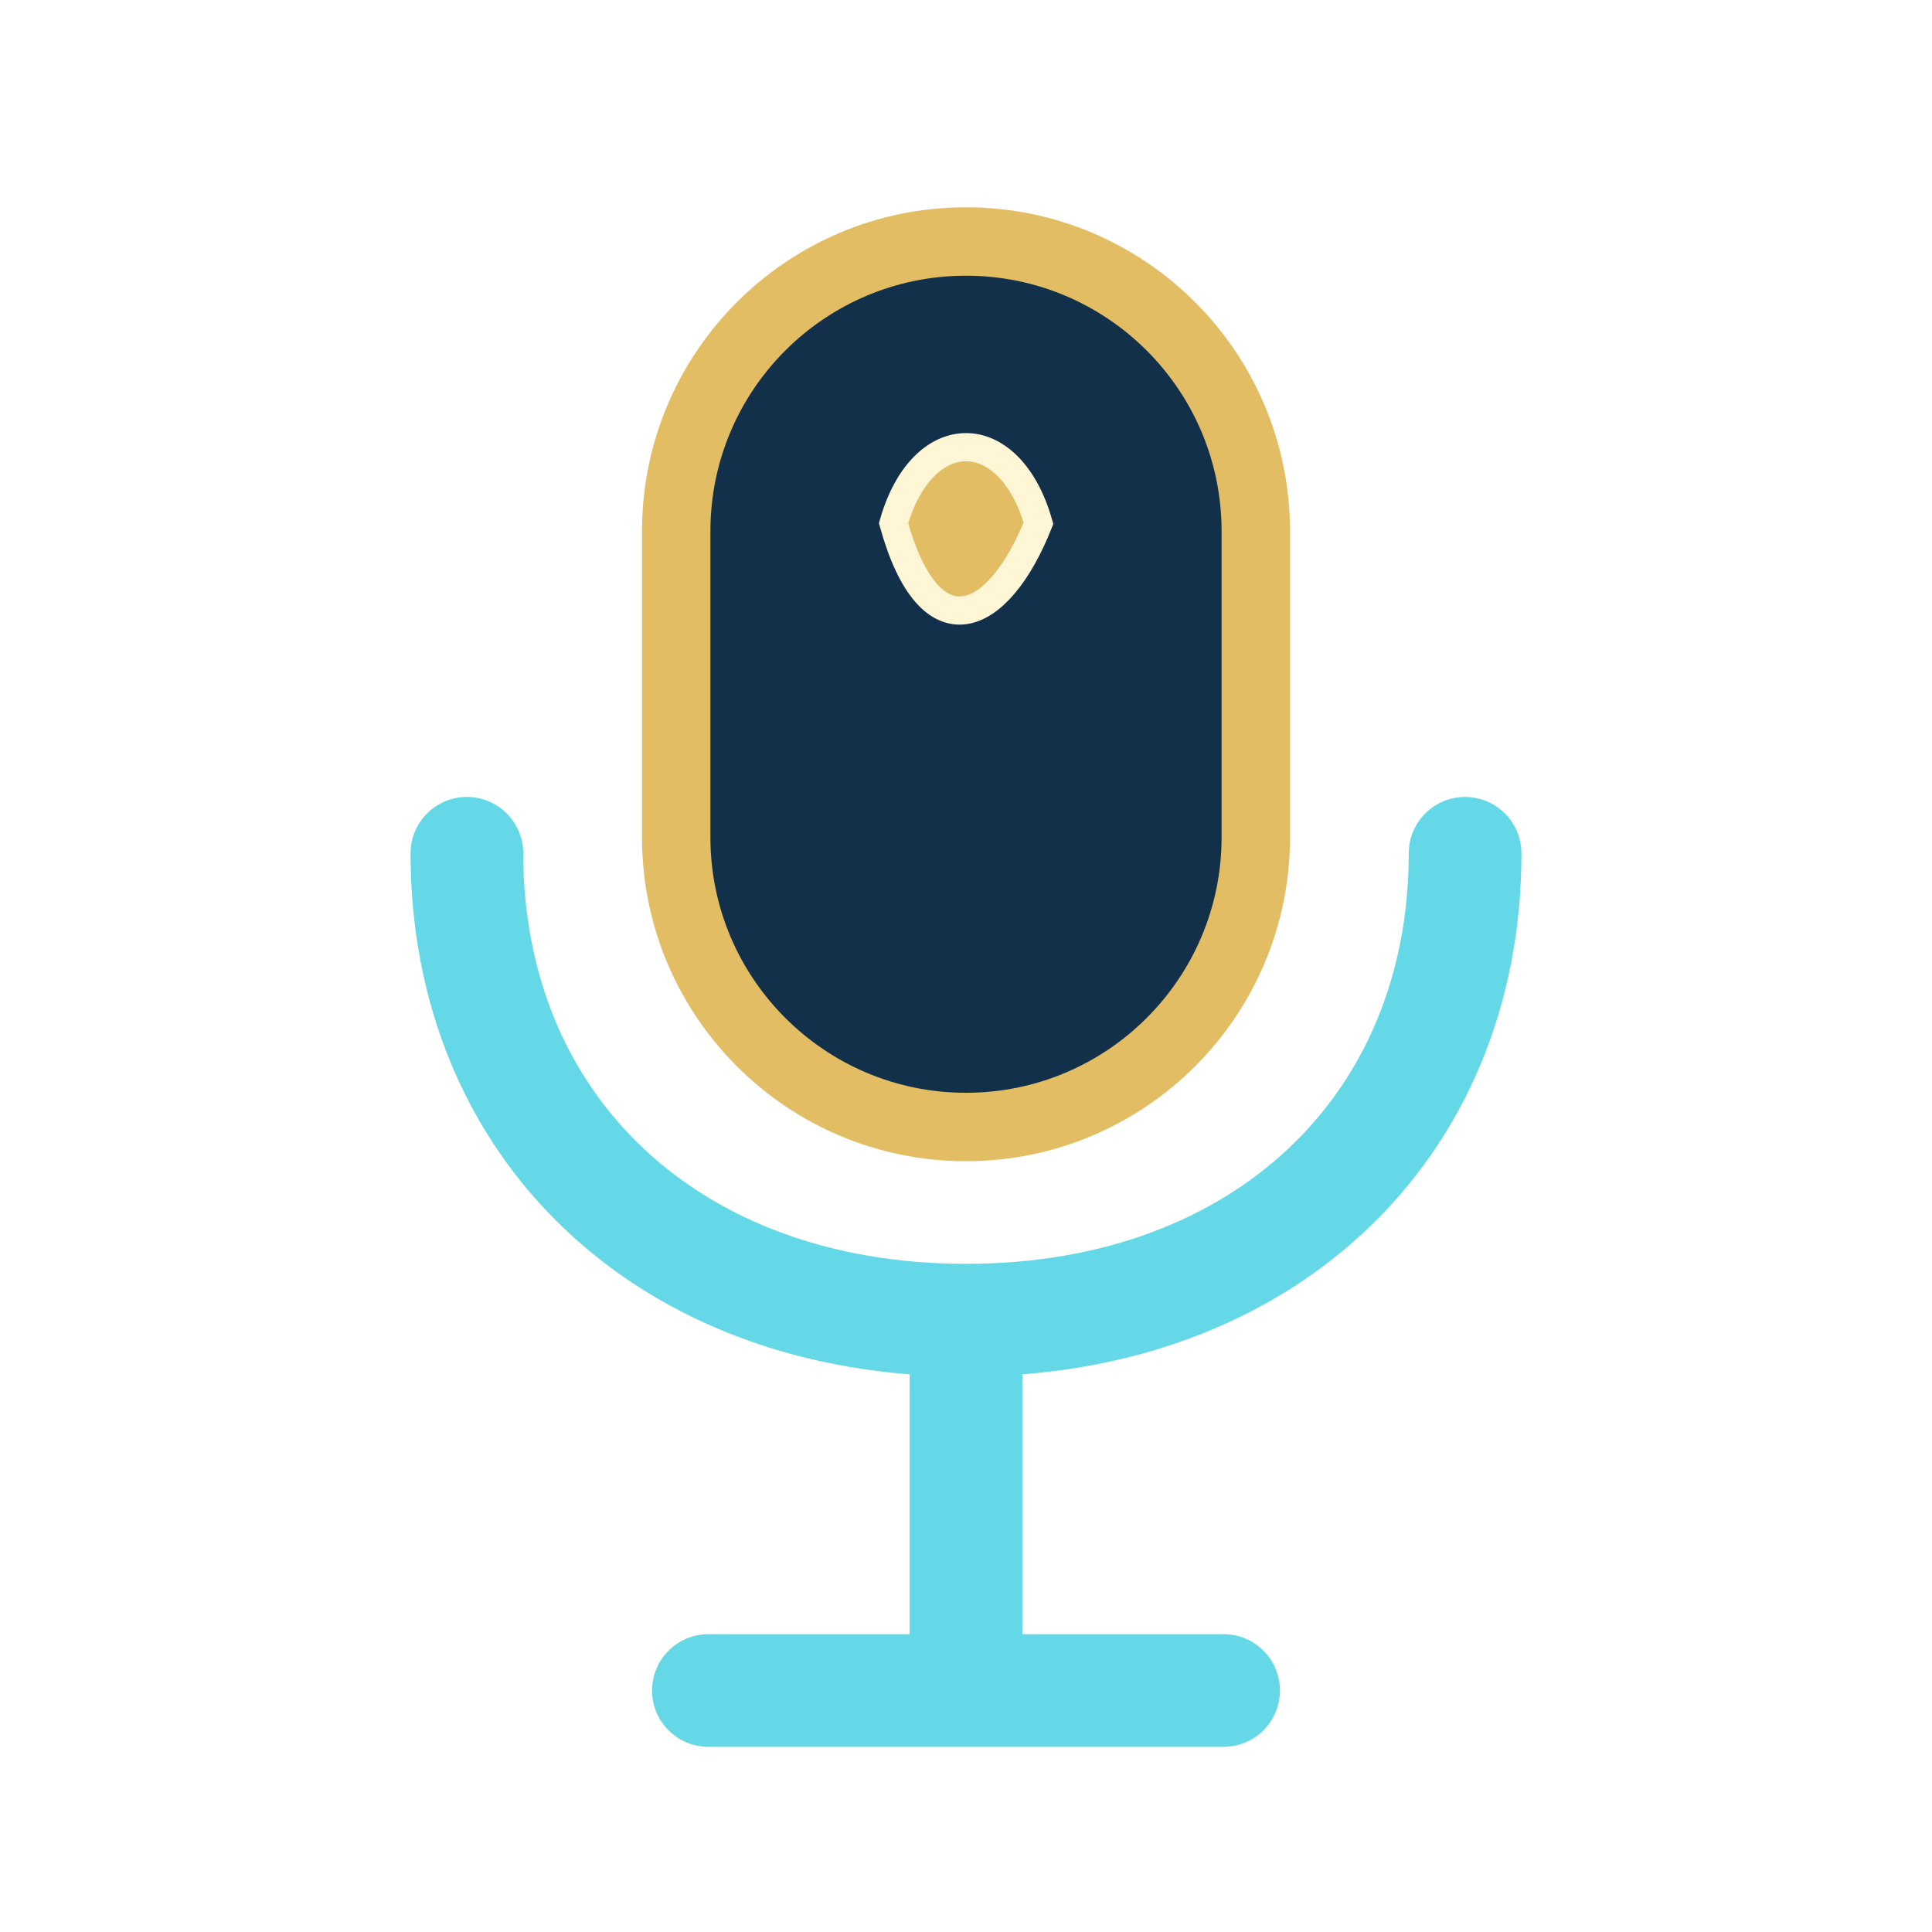
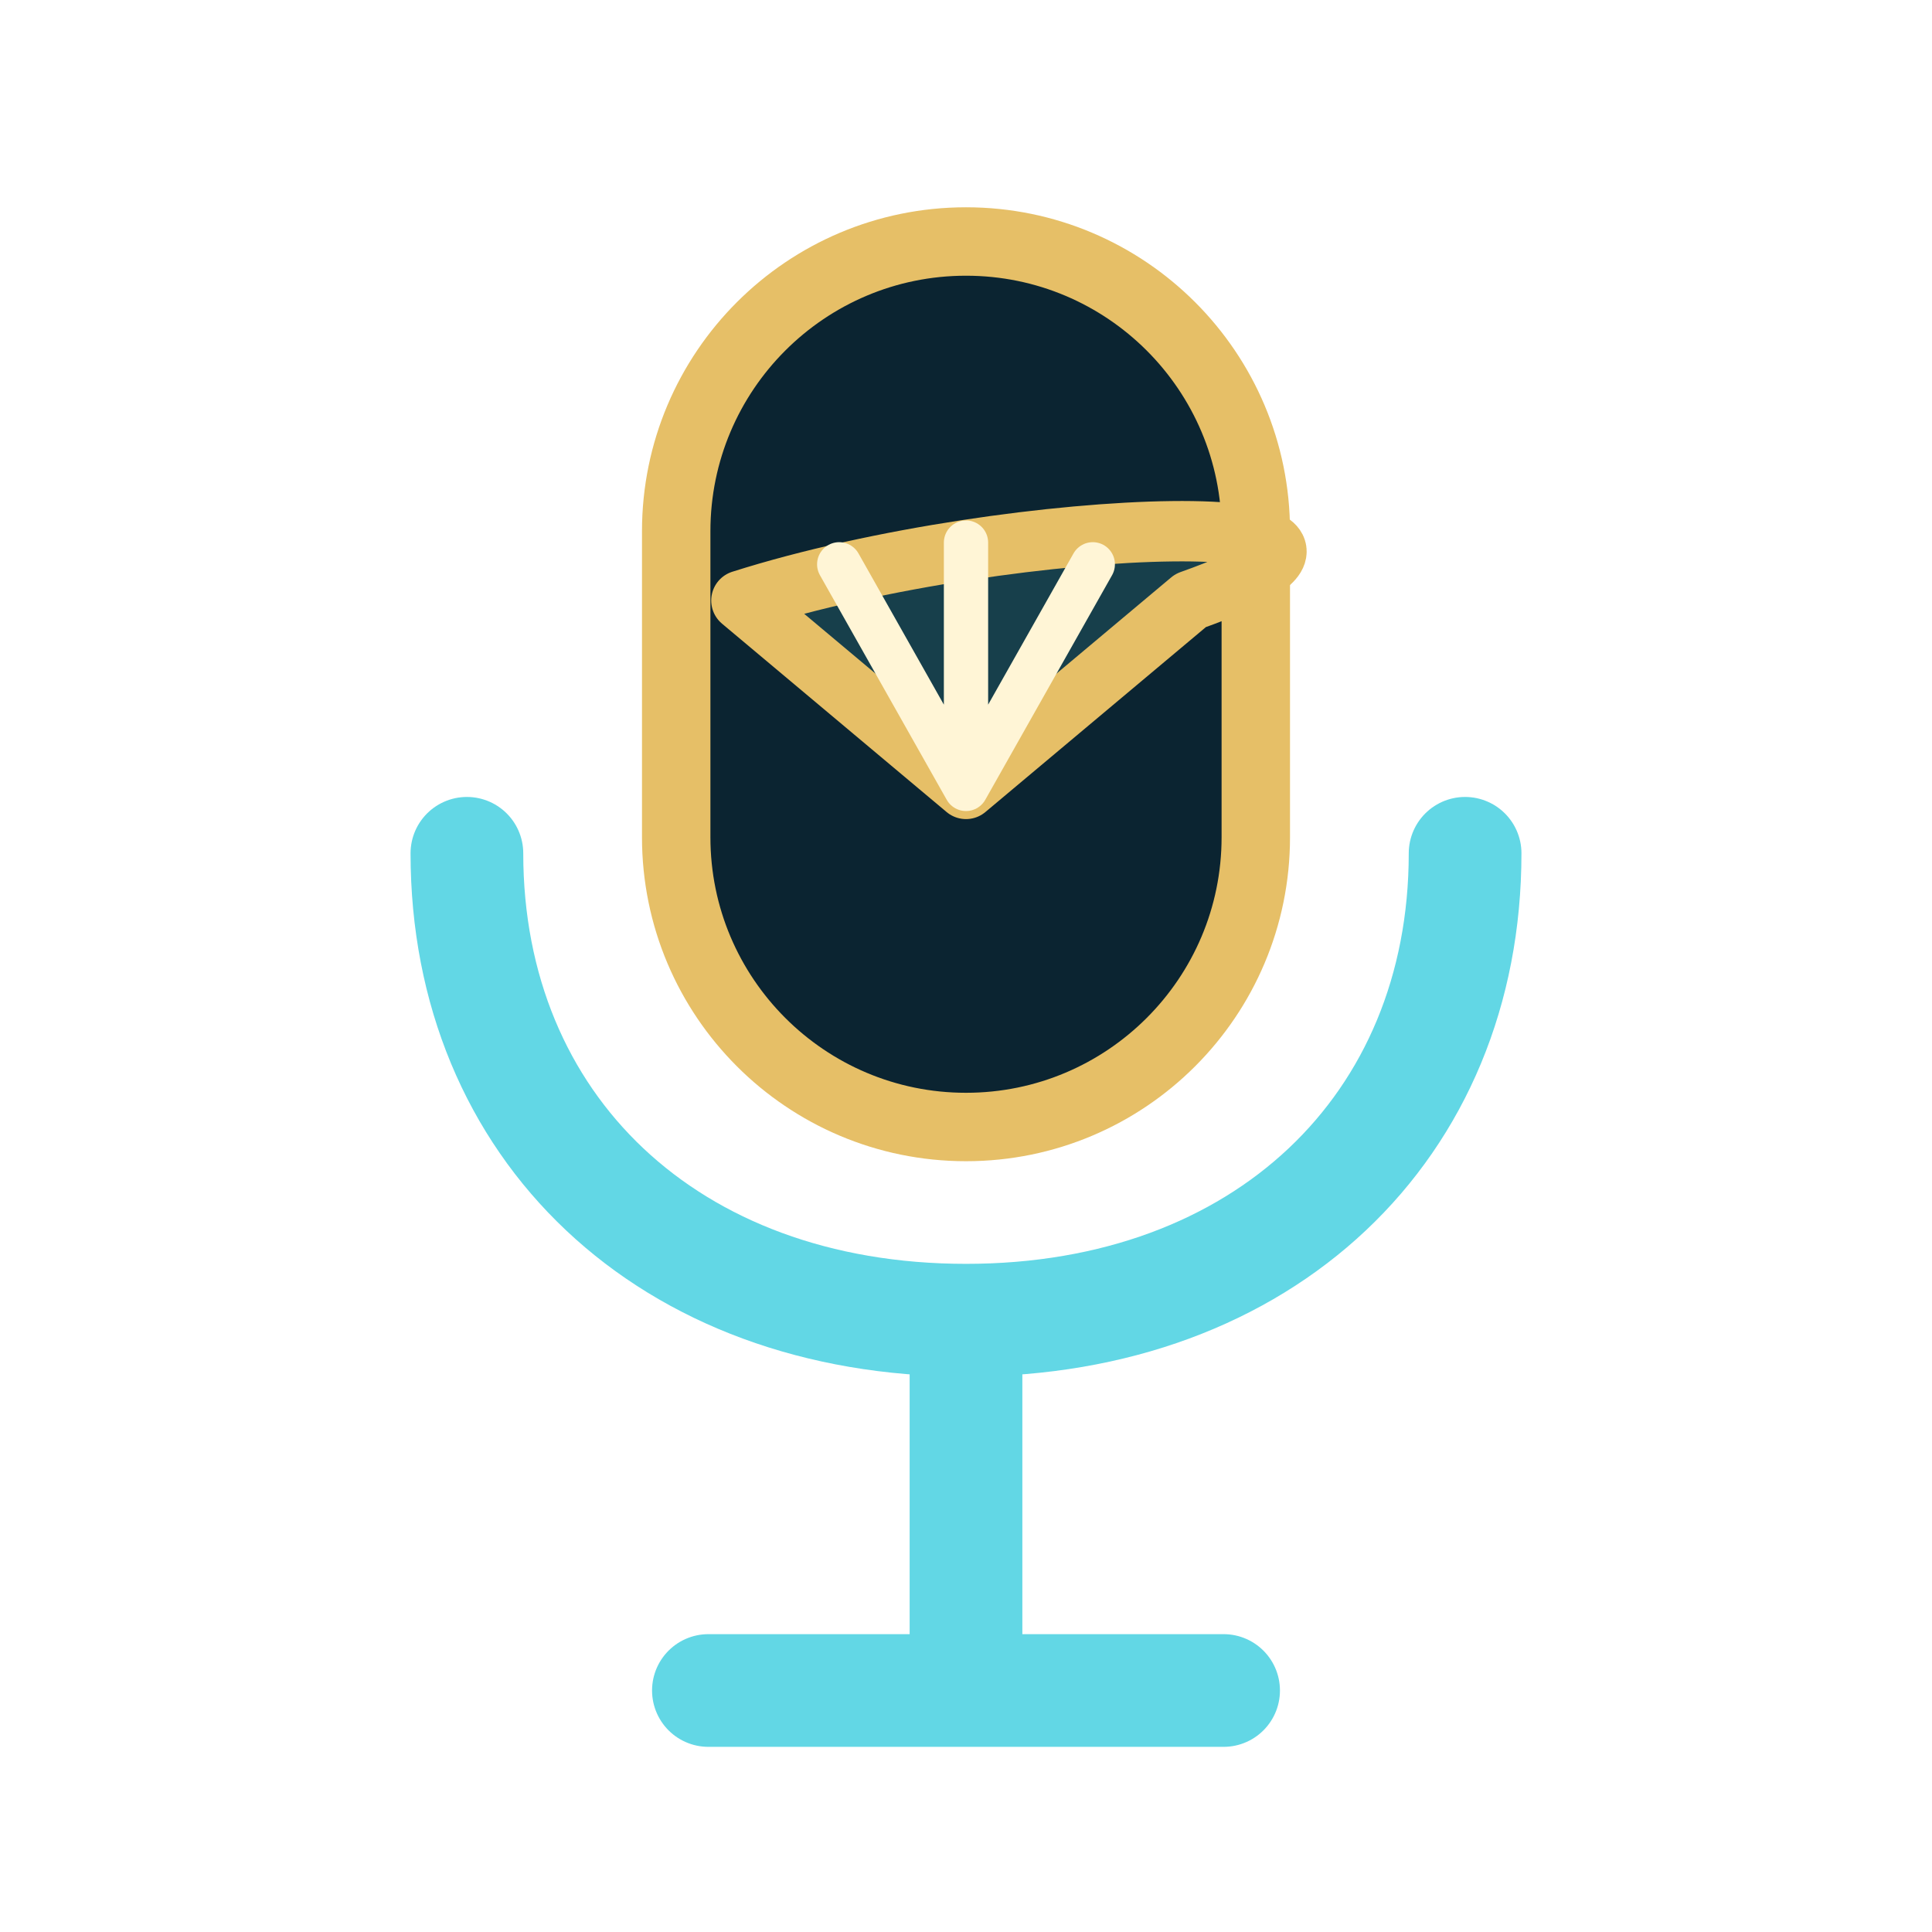
<svg xmlns="http://www.w3.org/2000/svg" class="dream-suisui-svg" viewBox="0 0 24 24" aria-hidden="true" focusable="false">
-   <rect x="8.4" y="3" width="7.2" height="11" rx="3.6" fill="#12304a" stroke="#e3bd64" stroke-width=".85" />
-   <path d="M5.8 10.6c0 3.4 2.5 5.8 6.2 5.8s6.2-2.4 6.2-5.8M12 16.4V21M8.8 21h6.4" fill="none" stroke="#65d8e8" stroke-width="1.4" stroke-linecap="round" />
-   <path d="M11.1 6.5c0.36-1.26 1.44-1.26 1.8 0-.5 1.26-1.35 1.62-1.8 0Z" fill="#e3bd64" stroke="#fff6d6" stroke-width=".35" />
+   <rect x="8.4" y="3" width="7.2" height="11" rx="3.6" fill="#0b2431" stroke="#e6bf67" stroke-width=".85" />
+   <path d="M5.8 10.6c0 3.4 2.5 5.8 6.2 5.8s6.2-2.4 6.2-5.8M12 16.4V21M8.8 21h6.4" fill="none" stroke="#62d7e5" stroke-width="1.4" stroke-linecap="round" />
+   <path d="M12 9.8 9.21 7.46c3.4-1.08 9-1.215 5.58 0L12 9.8Z" fill="#173f4b" stroke="#e6bf67" stroke-width=".75" stroke-linejoin="round" />
+   <path d="M12 9.8 10.425 7.01M12 9.8 12 6.74M12 9.8 13.575 7.01" stroke="#fff5d6" stroke-width=".55" stroke-linecap="round" />
</svg>
